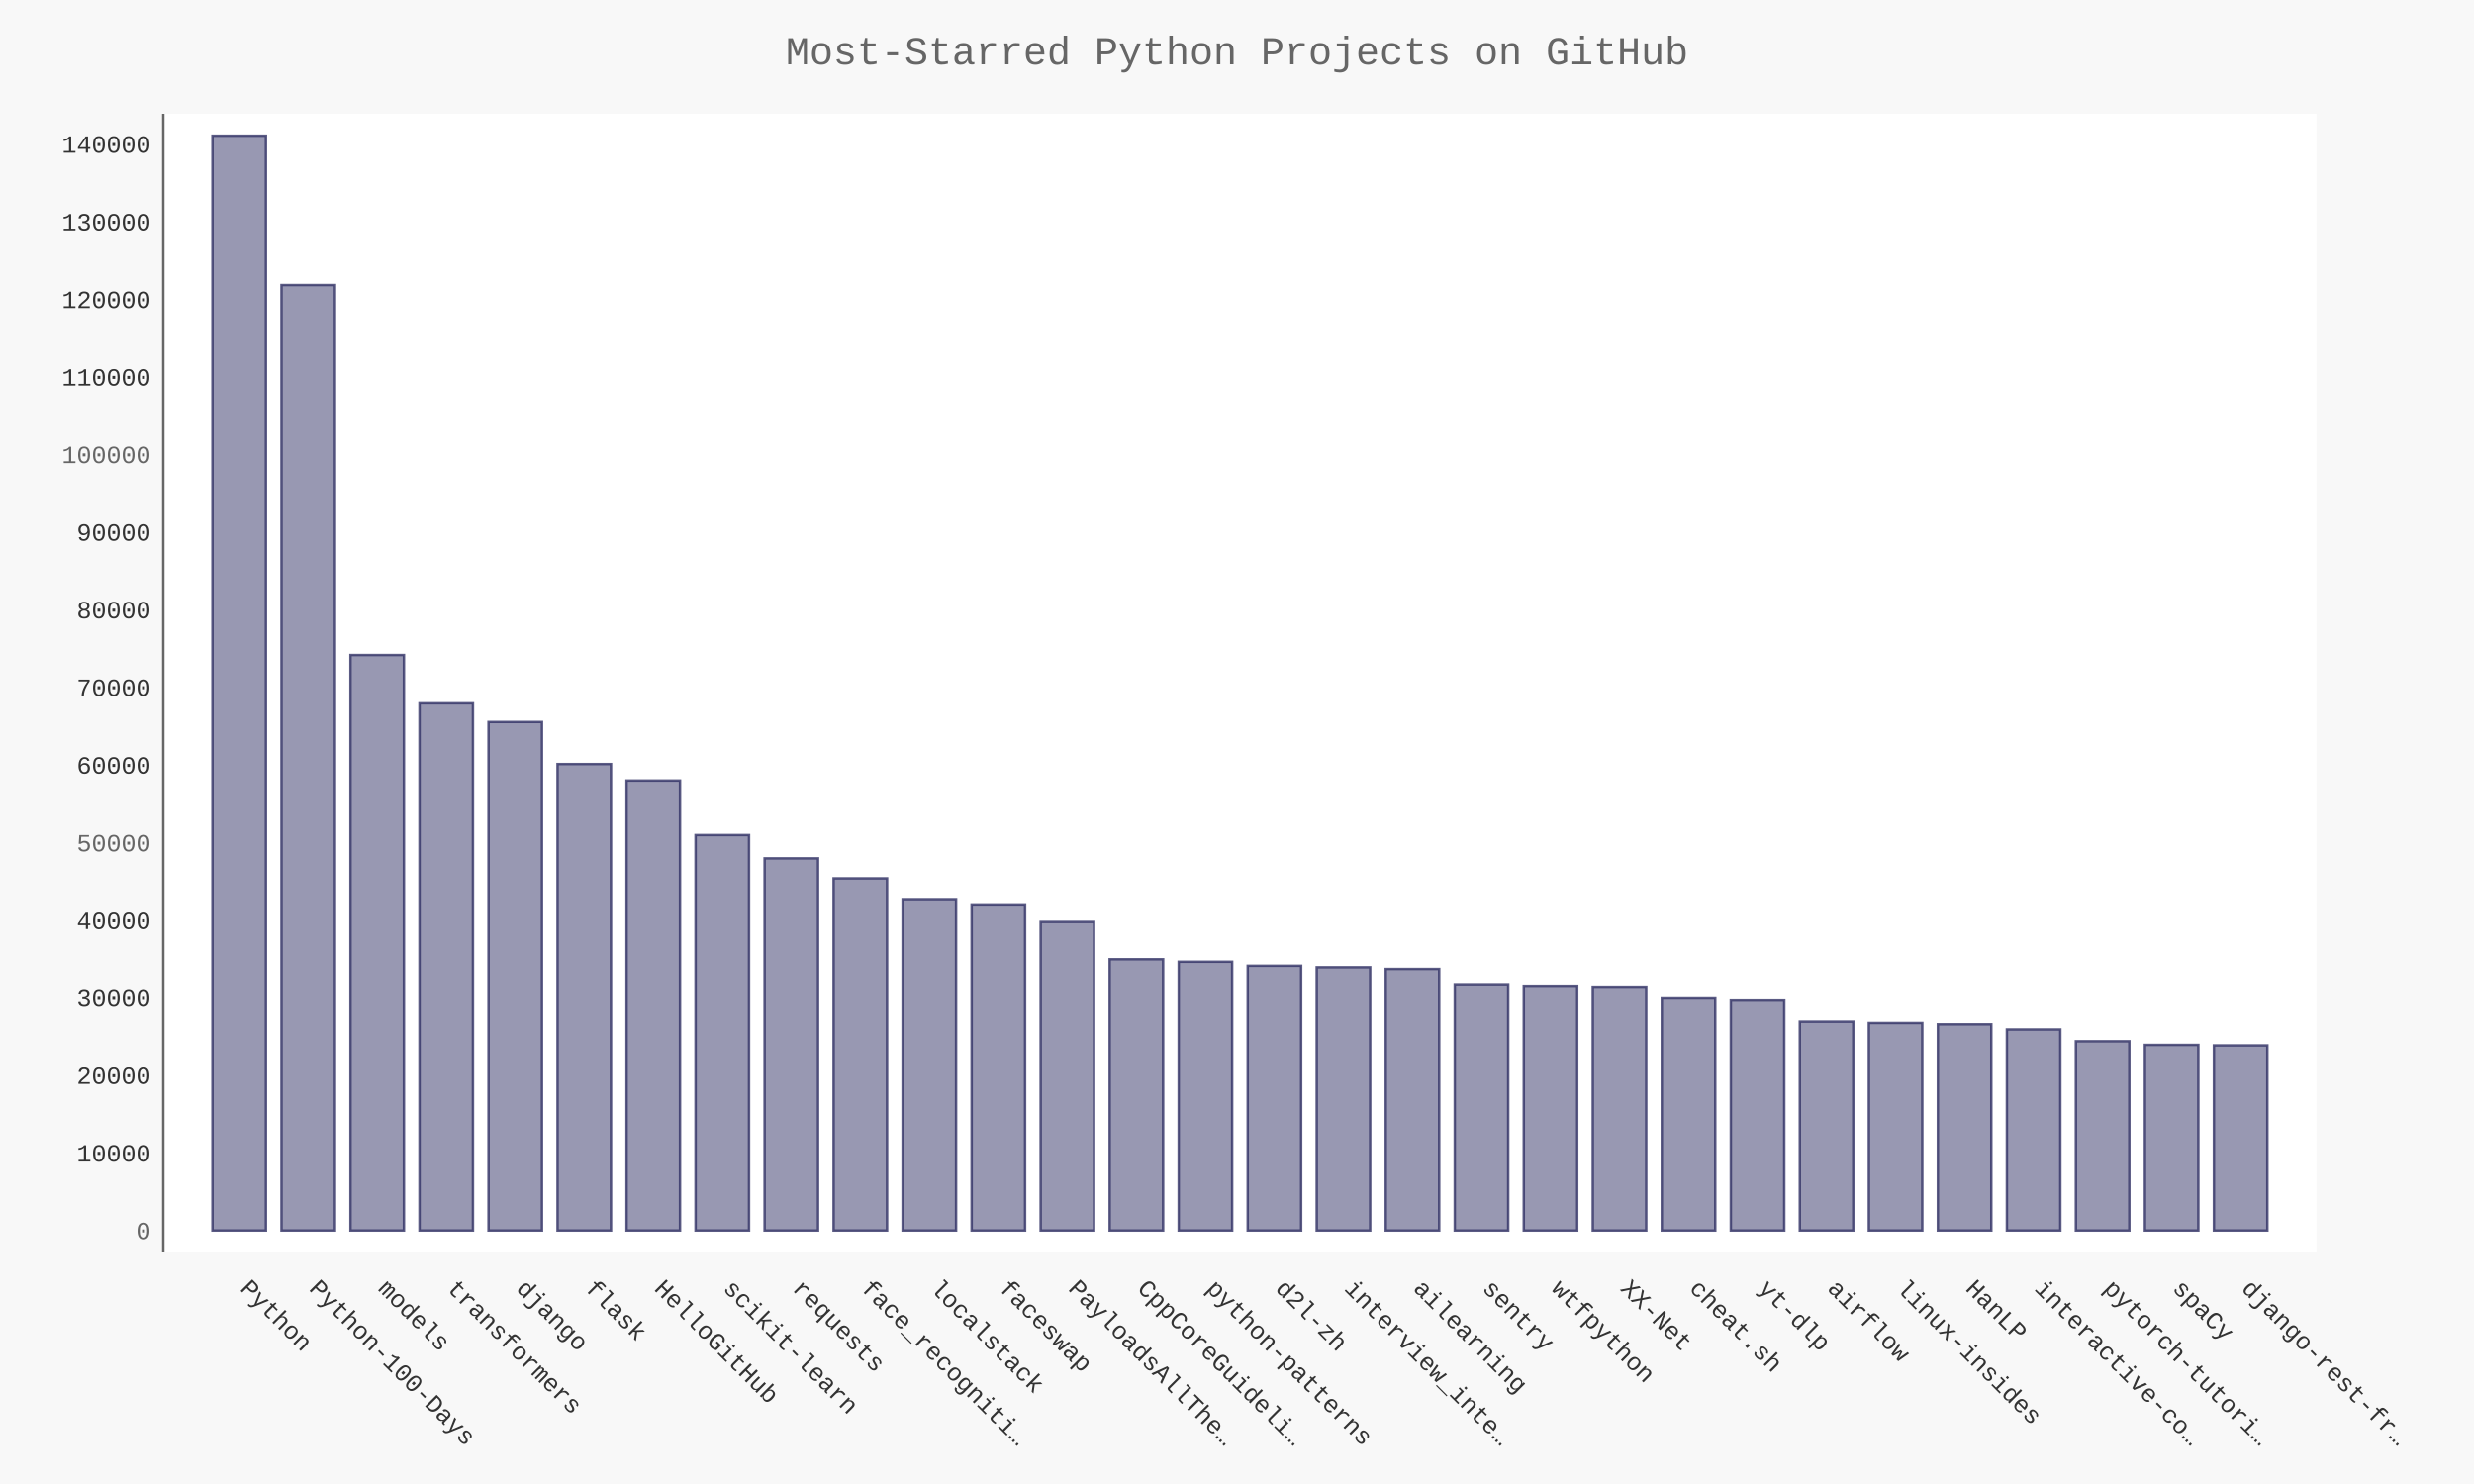
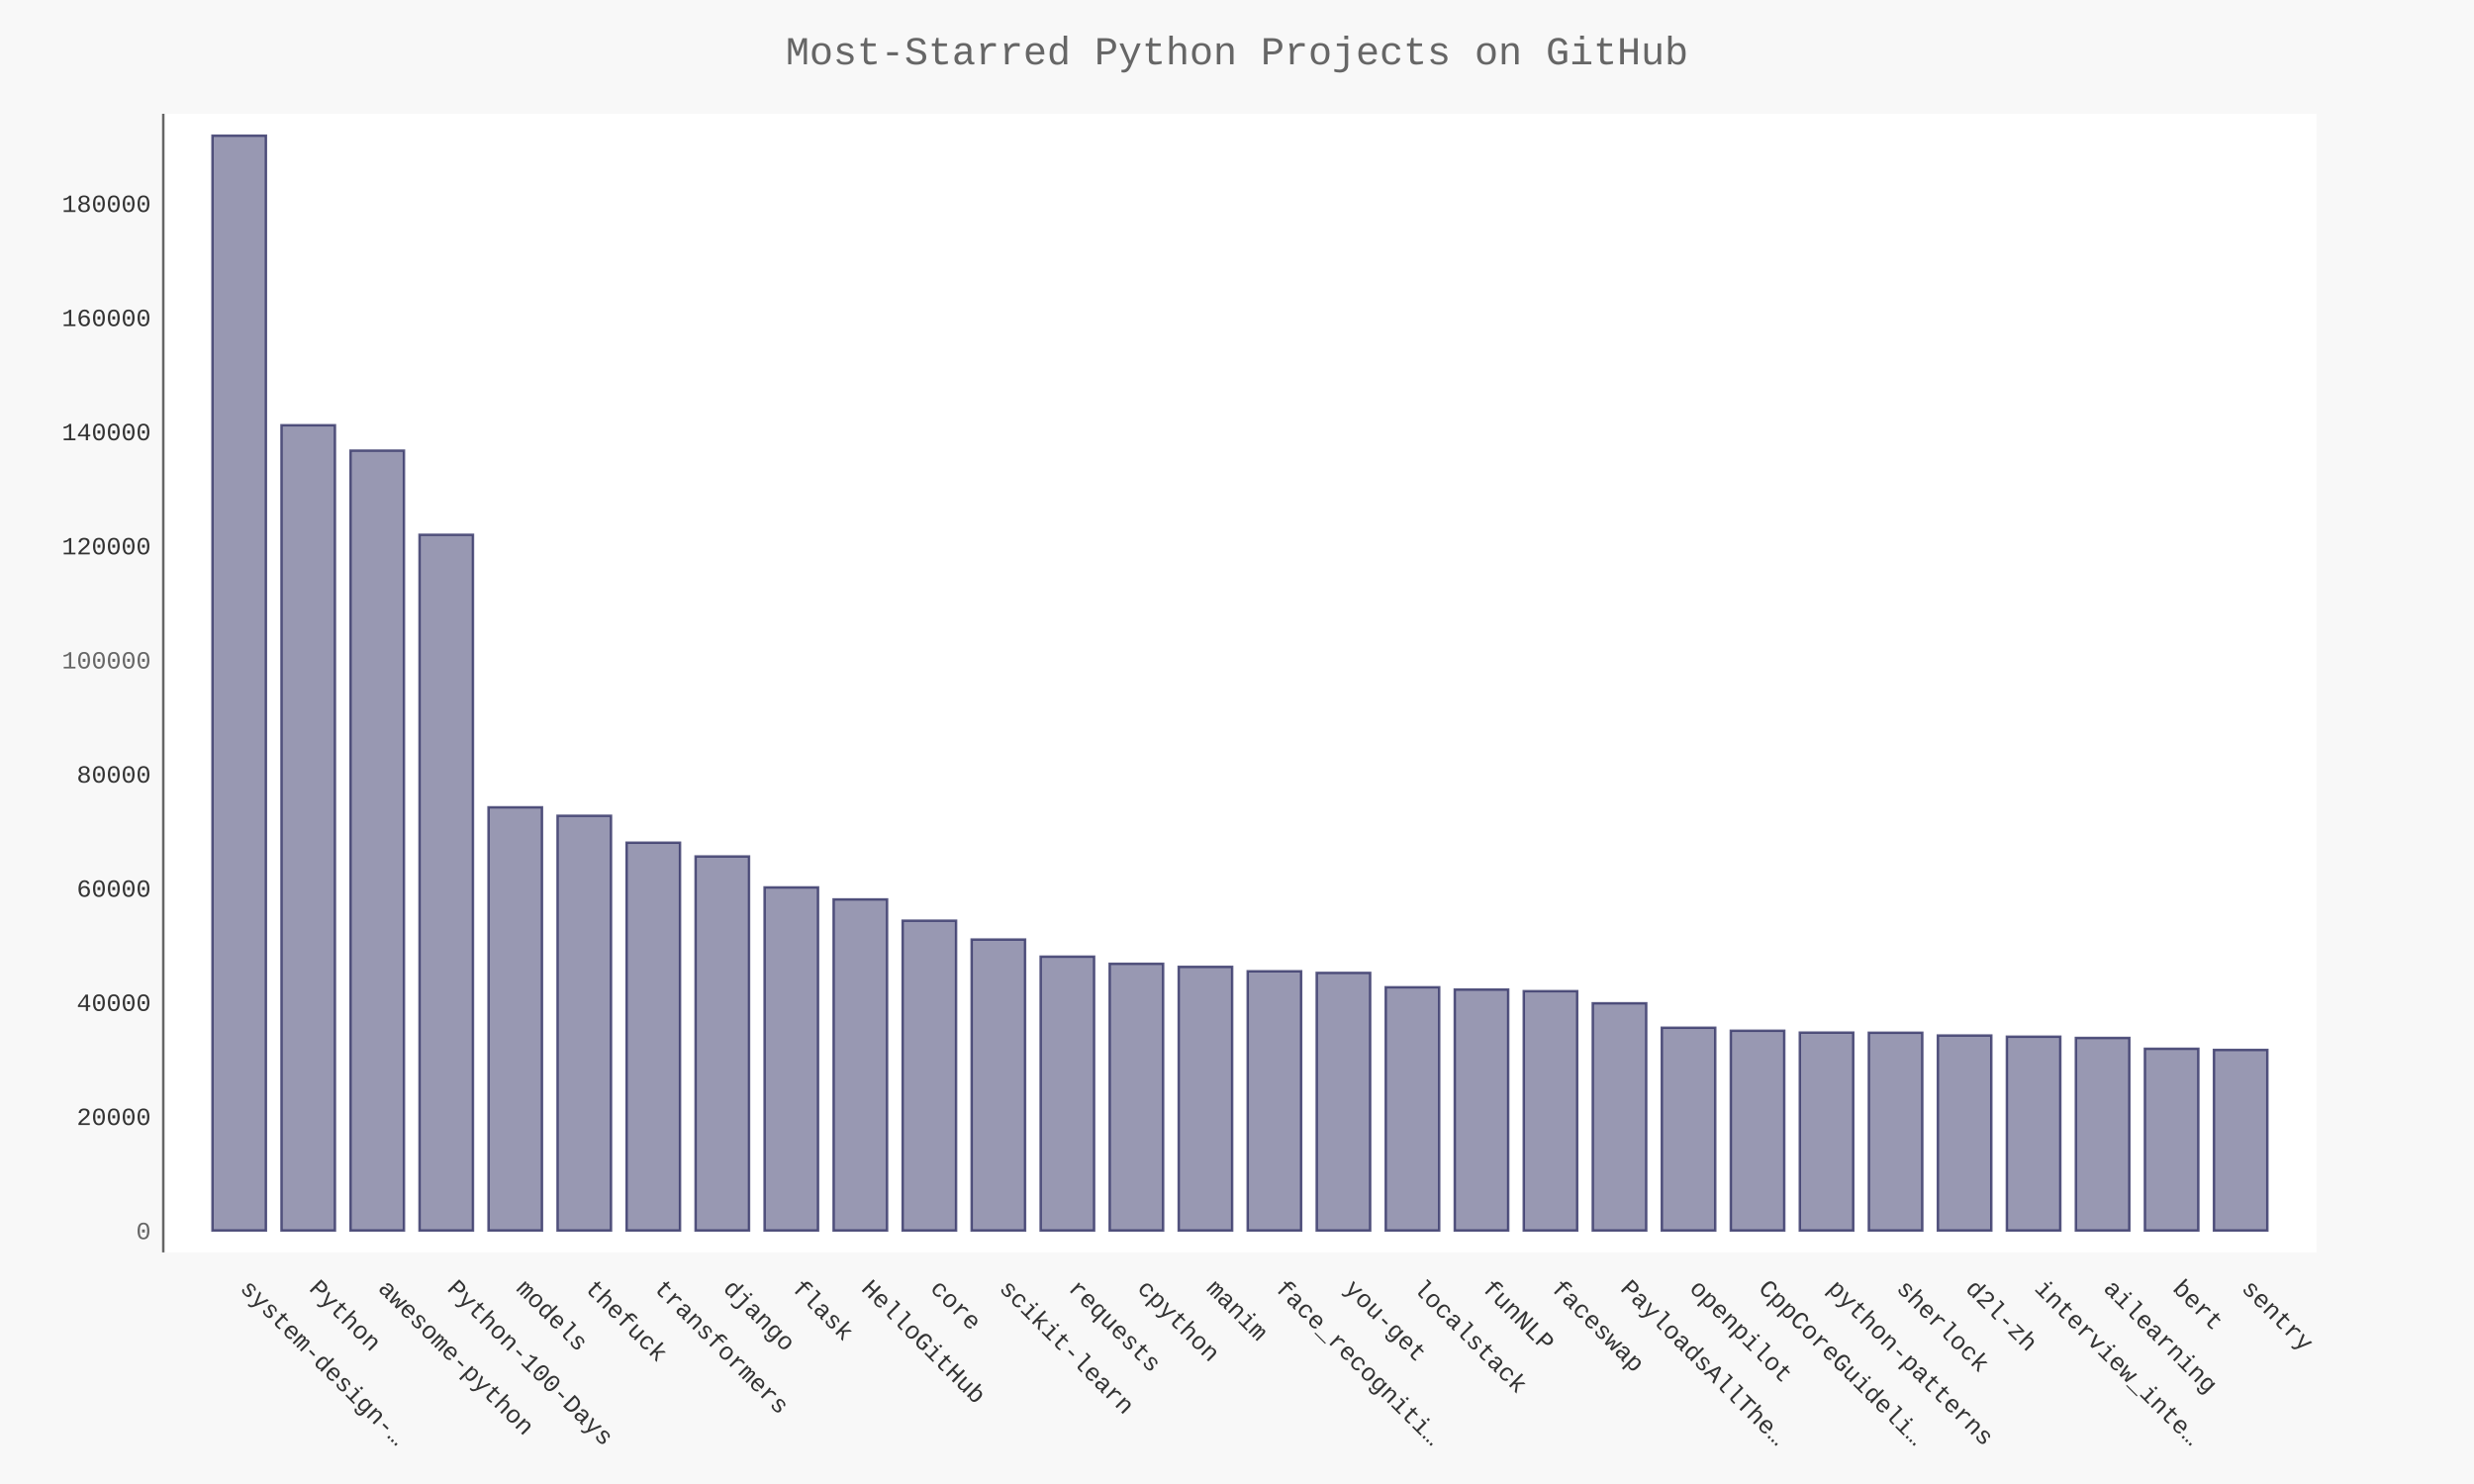
- <svg xmlns="http://www.w3.org/2000/svg" id="chart-df3d20e6-75e5-42ca-8690-c6c226098c66" class="pygal-chart" viewBox="0 0 1000 600">
+ <svg xmlns="http://www.w3.org/2000/svg" id="chart-db99e7b8-a200-479f-a208-d2db449f2775" class="pygal-chart" viewBox="0 0 1000 600">
  <defs>
-     <style type="text/css">#chart-df3d20e6-75e5-42ca-8690-c6c226098c66{-webkit-user-select:none;-webkit-font-smoothing:antialiased;font-family:Consolas,"Liberation Mono",Menlo,Courier,monospace}#chart-df3d20e6-75e5-42ca-8690-c6c226098c66 .title{font-family:Consolas,"Liberation Mono",Menlo,Courier,monospace;font-size:16px}#chart-df3d20e6-75e5-42ca-8690-c6c226098c66 .legends .legend text{font-family:Consolas,"Liberation Mono",Menlo,Courier,monospace;font-size:14px}#chart-df3d20e6-75e5-42ca-8690-c6c226098c66 .axis text{font-family:Consolas,"Liberation Mono",Menlo,Courier,monospace;font-size:10px}#chart-df3d20e6-75e5-42ca-8690-c6c226098c66 .axis text.major{font-family:Consolas,"Liberation Mono",Menlo,Courier,monospace;font-size:10px}#chart-df3d20e6-75e5-42ca-8690-c6c226098c66 .text-overlay text.value{font-family:Consolas,"Liberation Mono",Menlo,Courier,monospace;font-size:16px}#chart-df3d20e6-75e5-42ca-8690-c6c226098c66 .text-overlay text.label{font-family:Consolas,"Liberation Mono",Menlo,Courier,monospace;font-size:10px}#chart-df3d20e6-75e5-42ca-8690-c6c226098c66 .tooltip{font-family:Consolas,"Liberation Mono",Menlo,Courier,monospace;font-size:14px}#chart-df3d20e6-75e5-42ca-8690-c6c226098c66 text.no_data{font-family:Consolas,"Liberation Mono",Menlo,Courier,monospace;font-size:64px}
- #chart-df3d20e6-75e5-42ca-8690-c6c226098c66{background-color:#f8f8f8}#chart-df3d20e6-75e5-42ca-8690-c6c226098c66 path,#chart-df3d20e6-75e5-42ca-8690-c6c226098c66 line,#chart-df3d20e6-75e5-42ca-8690-c6c226098c66 rect,#chart-df3d20e6-75e5-42ca-8690-c6c226098c66 circle{-webkit-transition:250ms ease-in;-moz-transition:250ms ease-in;transition:250ms ease-in}#chart-df3d20e6-75e5-42ca-8690-c6c226098c66 .graph &gt; .background{fill:#f8f8f8}#chart-df3d20e6-75e5-42ca-8690-c6c226098c66 .plot &gt; .background{fill:#ffffff}#chart-df3d20e6-75e5-42ca-8690-c6c226098c66 .graph{fill:#333}#chart-df3d20e6-75e5-42ca-8690-c6c226098c66 text.no_data{fill:#666}#chart-df3d20e6-75e5-42ca-8690-c6c226098c66 .title{fill:#666}#chart-df3d20e6-75e5-42ca-8690-c6c226098c66 .legends .legend text{fill:#333}#chart-df3d20e6-75e5-42ca-8690-c6c226098c66 .legends .legend:hover text{fill:#666}#chart-df3d20e6-75e5-42ca-8690-c6c226098c66 .axis .line{stroke:#666}#chart-df3d20e6-75e5-42ca-8690-c6c226098c66 .axis .guide.line{stroke:rgba(0,0,0,0.5)}#chart-df3d20e6-75e5-42ca-8690-c6c226098c66 .axis .major.line{stroke:#333}#chart-df3d20e6-75e5-42ca-8690-c6c226098c66 .axis text.major{fill:#666}#chart-df3d20e6-75e5-42ca-8690-c6c226098c66 .axis.y .guides:hover .guide.line,#chart-df3d20e6-75e5-42ca-8690-c6c226098c66 .line-graph .axis.x .guides:hover .guide.line,#chart-df3d20e6-75e5-42ca-8690-c6c226098c66 .stackedline-graph .axis.x .guides:hover .guide.line,#chart-df3d20e6-75e5-42ca-8690-c6c226098c66 .xy-graph .axis.x .guides:hover .guide.line{stroke:#666}#chart-df3d20e6-75e5-42ca-8690-c6c226098c66 .axis .guides:hover text{fill:#666}#chart-df3d20e6-75e5-42ca-8690-c6c226098c66 .reactive{fill-opacity:.5;stroke-opacity:.8;stroke-width:1}#chart-df3d20e6-75e5-42ca-8690-c6c226098c66 .ci{stroke:#333}#chart-df3d20e6-75e5-42ca-8690-c6c226098c66 .reactive.active,#chart-df3d20e6-75e5-42ca-8690-c6c226098c66 .active .reactive{fill-opacity:.9;stroke-opacity:.9;stroke-width:4}#chart-df3d20e6-75e5-42ca-8690-c6c226098c66 .ci .reactive.active{stroke-width:1.5}#chart-df3d20e6-75e5-42ca-8690-c6c226098c66 .series text{fill:#666}#chart-df3d20e6-75e5-42ca-8690-c6c226098c66 .tooltip rect{fill:#ffffff;stroke:#666;-webkit-transition:opacity 250ms ease-in;-moz-transition:opacity 250ms ease-in;transition:opacity 250ms ease-in}#chart-df3d20e6-75e5-42ca-8690-c6c226098c66 .tooltip .label{fill:#333}#chart-df3d20e6-75e5-42ca-8690-c6c226098c66 .tooltip .label{fill:#333}#chart-df3d20e6-75e5-42ca-8690-c6c226098c66 .tooltip .legend{font-size:.8em;fill:rgba(0,0,0,0.5)}#chart-df3d20e6-75e5-42ca-8690-c6c226098c66 .tooltip .x_label{font-size:.6em;fill:#666}#chart-df3d20e6-75e5-42ca-8690-c6c226098c66 .tooltip .xlink{font-size:.5em;text-decoration:underline}#chart-df3d20e6-75e5-42ca-8690-c6c226098c66 .tooltip .value{font-size:1.5em}#chart-df3d20e6-75e5-42ca-8690-c6c226098c66 .bound{font-size:.5em}#chart-df3d20e6-75e5-42ca-8690-c6c226098c66 .max-value{font-size:.75em;fill:rgba(0,0,0,0.5)}#chart-df3d20e6-75e5-42ca-8690-c6c226098c66 .map-element{fill:#ffffff;stroke:rgba(0,0,0,0.5) !important}#chart-df3d20e6-75e5-42ca-8690-c6c226098c66 .map-element .reactive{fill-opacity:inherit;stroke-opacity:inherit}#chart-df3d20e6-75e5-42ca-8690-c6c226098c66 .color-0,#chart-df3d20e6-75e5-42ca-8690-c6c226098c66 .color-0 a:visited{stroke:#333366;fill:#333366}#chart-df3d20e6-75e5-42ca-8690-c6c226098c66 .text-overlay .color-0 text{fill:black}
- #chart-df3d20e6-75e5-42ca-8690-c6c226098c66 text.no_data{text-anchor:middle}#chart-df3d20e6-75e5-42ca-8690-c6c226098c66 .guide.line{fill:none}#chart-df3d20e6-75e5-42ca-8690-c6c226098c66 .centered{text-anchor:middle}#chart-df3d20e6-75e5-42ca-8690-c6c226098c66 .title{text-anchor:middle}#chart-df3d20e6-75e5-42ca-8690-c6c226098c66 .legends .legend text{fill-opacity:1}#chart-df3d20e6-75e5-42ca-8690-c6c226098c66 .axis.x text{text-anchor:middle}#chart-df3d20e6-75e5-42ca-8690-c6c226098c66 .axis.x:not(.web) text[transform]{text-anchor:start}#chart-df3d20e6-75e5-42ca-8690-c6c226098c66 .axis.x:not(.web) text[transform].backwards{text-anchor:end}#chart-df3d20e6-75e5-42ca-8690-c6c226098c66 .axis.y text{text-anchor:end}#chart-df3d20e6-75e5-42ca-8690-c6c226098c66 .axis.y text[transform].backwards{text-anchor:start}#chart-df3d20e6-75e5-42ca-8690-c6c226098c66 .axis.y2 text{text-anchor:start}#chart-df3d20e6-75e5-42ca-8690-c6c226098c66 .axis.y2 text[transform].backwards{text-anchor:end}#chart-df3d20e6-75e5-42ca-8690-c6c226098c66 .axis .guide.line{stroke-dasharray:4,4;stroke:black}#chart-df3d20e6-75e5-42ca-8690-c6c226098c66 .axis .major.guide.line{stroke-dasharray:6,6;stroke:black}#chart-df3d20e6-75e5-42ca-8690-c6c226098c66 .horizontal .axis.y .guide.line,#chart-df3d20e6-75e5-42ca-8690-c6c226098c66 .horizontal .axis.y2 .guide.line,#chart-df3d20e6-75e5-42ca-8690-c6c226098c66 .vertical .axis.x .guide.line{opacity:0}#chart-df3d20e6-75e5-42ca-8690-c6c226098c66 .horizontal .axis.always_show .guide.line,#chart-df3d20e6-75e5-42ca-8690-c6c226098c66 .vertical .axis.always_show .guide.line{opacity:1 !important}#chart-df3d20e6-75e5-42ca-8690-c6c226098c66 .axis.y .guides:hover .guide.line,#chart-df3d20e6-75e5-42ca-8690-c6c226098c66 .axis.y2 .guides:hover .guide.line,#chart-df3d20e6-75e5-42ca-8690-c6c226098c66 .axis.x .guides:hover .guide.line{opacity:1}#chart-df3d20e6-75e5-42ca-8690-c6c226098c66 .axis .guides:hover text{opacity:1}#chart-df3d20e6-75e5-42ca-8690-c6c226098c66 .nofill{fill:none}#chart-df3d20e6-75e5-42ca-8690-c6c226098c66 .subtle-fill{fill-opacity:.2}#chart-df3d20e6-75e5-42ca-8690-c6c226098c66 .dot{stroke-width:1px;fill-opacity:1;stroke-opacity:1}#chart-df3d20e6-75e5-42ca-8690-c6c226098c66 .dot.active{stroke-width:5px}#chart-df3d20e6-75e5-42ca-8690-c6c226098c66 .dot.negative{fill:transparent}#chart-df3d20e6-75e5-42ca-8690-c6c226098c66 text,#chart-df3d20e6-75e5-42ca-8690-c6c226098c66 tspan{stroke:none !important}#chart-df3d20e6-75e5-42ca-8690-c6c226098c66 .series text.active{opacity:1}#chart-df3d20e6-75e5-42ca-8690-c6c226098c66 .tooltip rect{fill-opacity:.95;stroke-width:.5}#chart-df3d20e6-75e5-42ca-8690-c6c226098c66 .tooltip text{fill-opacity:1}#chart-df3d20e6-75e5-42ca-8690-c6c226098c66 .showable{visibility:hidden}#chart-df3d20e6-75e5-42ca-8690-c6c226098c66 .showable.shown{visibility:visible}#chart-df3d20e6-75e5-42ca-8690-c6c226098c66 .gauge-background{fill:rgba(229,229,229,1);stroke:none}#chart-df3d20e6-75e5-42ca-8690-c6c226098c66 .bg-lines{stroke:#f8f8f8;stroke-width:2px}</style>
+     <style type="text/css">#chart-db99e7b8-a200-479f-a208-d2db449f2775{-webkit-user-select:none;-webkit-font-smoothing:antialiased;font-family:Consolas,"Liberation Mono",Menlo,Courier,monospace}#chart-db99e7b8-a200-479f-a208-d2db449f2775 .title{font-family:Consolas,"Liberation Mono",Menlo,Courier,monospace;font-size:16px}#chart-db99e7b8-a200-479f-a208-d2db449f2775 .legends .legend text{font-family:Consolas,"Liberation Mono",Menlo,Courier,monospace;font-size:14px}#chart-db99e7b8-a200-479f-a208-d2db449f2775 .axis text{font-family:Consolas,"Liberation Mono",Menlo,Courier,monospace;font-size:10px}#chart-db99e7b8-a200-479f-a208-d2db449f2775 .axis text.major{font-family:Consolas,"Liberation Mono",Menlo,Courier,monospace;font-size:10px}#chart-db99e7b8-a200-479f-a208-d2db449f2775 .text-overlay text.value{font-family:Consolas,"Liberation Mono",Menlo,Courier,monospace;font-size:16px}#chart-db99e7b8-a200-479f-a208-d2db449f2775 .text-overlay text.label{font-family:Consolas,"Liberation Mono",Menlo,Courier,monospace;font-size:10px}#chart-db99e7b8-a200-479f-a208-d2db449f2775 .tooltip{font-family:Consolas,"Liberation Mono",Menlo,Courier,monospace;font-size:14px}#chart-db99e7b8-a200-479f-a208-d2db449f2775 text.no_data{font-family:Consolas,"Liberation Mono",Menlo,Courier,monospace;font-size:64px}
+ #chart-db99e7b8-a200-479f-a208-d2db449f2775{background-color:#f8f8f8}#chart-db99e7b8-a200-479f-a208-d2db449f2775 path,#chart-db99e7b8-a200-479f-a208-d2db449f2775 line,#chart-db99e7b8-a200-479f-a208-d2db449f2775 rect,#chart-db99e7b8-a200-479f-a208-d2db449f2775 circle{-webkit-transition:250ms ease-in;-moz-transition:250ms ease-in;transition:250ms ease-in}#chart-db99e7b8-a200-479f-a208-d2db449f2775 .graph &gt; .background{fill:#f8f8f8}#chart-db99e7b8-a200-479f-a208-d2db449f2775 .plot &gt; .background{fill:#ffffff}#chart-db99e7b8-a200-479f-a208-d2db449f2775 .graph{fill:#333}#chart-db99e7b8-a200-479f-a208-d2db449f2775 text.no_data{fill:#666}#chart-db99e7b8-a200-479f-a208-d2db449f2775 .title{fill:#666}#chart-db99e7b8-a200-479f-a208-d2db449f2775 .legends .legend text{fill:#333}#chart-db99e7b8-a200-479f-a208-d2db449f2775 .legends .legend:hover text{fill:#666}#chart-db99e7b8-a200-479f-a208-d2db449f2775 .axis .line{stroke:#666}#chart-db99e7b8-a200-479f-a208-d2db449f2775 .axis .guide.line{stroke:rgba(0,0,0,0.5)}#chart-db99e7b8-a200-479f-a208-d2db449f2775 .axis .major.line{stroke:#333}#chart-db99e7b8-a200-479f-a208-d2db449f2775 .axis text.major{fill:#666}#chart-db99e7b8-a200-479f-a208-d2db449f2775 .axis.y .guides:hover .guide.line,#chart-db99e7b8-a200-479f-a208-d2db449f2775 .line-graph .axis.x .guides:hover .guide.line,#chart-db99e7b8-a200-479f-a208-d2db449f2775 .stackedline-graph .axis.x .guides:hover .guide.line,#chart-db99e7b8-a200-479f-a208-d2db449f2775 .xy-graph .axis.x .guides:hover .guide.line{stroke:#666}#chart-db99e7b8-a200-479f-a208-d2db449f2775 .axis .guides:hover text{fill:#666}#chart-db99e7b8-a200-479f-a208-d2db449f2775 .reactive{fill-opacity:.5;stroke-opacity:.8;stroke-width:1}#chart-db99e7b8-a200-479f-a208-d2db449f2775 .ci{stroke:#333}#chart-db99e7b8-a200-479f-a208-d2db449f2775 .reactive.active,#chart-db99e7b8-a200-479f-a208-d2db449f2775 .active .reactive{fill-opacity:.9;stroke-opacity:.9;stroke-width:4}#chart-db99e7b8-a200-479f-a208-d2db449f2775 .ci .reactive.active{stroke-width:1.5}#chart-db99e7b8-a200-479f-a208-d2db449f2775 .series text{fill:#666}#chart-db99e7b8-a200-479f-a208-d2db449f2775 .tooltip rect{fill:#ffffff;stroke:#666;-webkit-transition:opacity 250ms ease-in;-moz-transition:opacity 250ms ease-in;transition:opacity 250ms ease-in}#chart-db99e7b8-a200-479f-a208-d2db449f2775 .tooltip .label{fill:#333}#chart-db99e7b8-a200-479f-a208-d2db449f2775 .tooltip .label{fill:#333}#chart-db99e7b8-a200-479f-a208-d2db449f2775 .tooltip .legend{font-size:.8em;fill:rgba(0,0,0,0.5)}#chart-db99e7b8-a200-479f-a208-d2db449f2775 .tooltip .x_label{font-size:.6em;fill:#666}#chart-db99e7b8-a200-479f-a208-d2db449f2775 .tooltip .xlink{font-size:.5em;text-decoration:underline}#chart-db99e7b8-a200-479f-a208-d2db449f2775 .tooltip .value{font-size:1.5em}#chart-db99e7b8-a200-479f-a208-d2db449f2775 .bound{font-size:.5em}#chart-db99e7b8-a200-479f-a208-d2db449f2775 .max-value{font-size:.75em;fill:rgba(0,0,0,0.5)}#chart-db99e7b8-a200-479f-a208-d2db449f2775 .map-element{fill:#ffffff;stroke:rgba(0,0,0,0.5) !important}#chart-db99e7b8-a200-479f-a208-d2db449f2775 .map-element .reactive{fill-opacity:inherit;stroke-opacity:inherit}#chart-db99e7b8-a200-479f-a208-d2db449f2775 .color-0,#chart-db99e7b8-a200-479f-a208-d2db449f2775 .color-0 a:visited{stroke:#333366;fill:#333366}#chart-db99e7b8-a200-479f-a208-d2db449f2775 .text-overlay .color-0 text{fill:black}
+ #chart-db99e7b8-a200-479f-a208-d2db449f2775 text.no_data{text-anchor:middle}#chart-db99e7b8-a200-479f-a208-d2db449f2775 .guide.line{fill:none}#chart-db99e7b8-a200-479f-a208-d2db449f2775 .centered{text-anchor:middle}#chart-db99e7b8-a200-479f-a208-d2db449f2775 .title{text-anchor:middle}#chart-db99e7b8-a200-479f-a208-d2db449f2775 .legends .legend text{fill-opacity:1}#chart-db99e7b8-a200-479f-a208-d2db449f2775 .axis.x text{text-anchor:middle}#chart-db99e7b8-a200-479f-a208-d2db449f2775 .axis.x:not(.web) text[transform]{text-anchor:start}#chart-db99e7b8-a200-479f-a208-d2db449f2775 .axis.x:not(.web) text[transform].backwards{text-anchor:end}#chart-db99e7b8-a200-479f-a208-d2db449f2775 .axis.y text{text-anchor:end}#chart-db99e7b8-a200-479f-a208-d2db449f2775 .axis.y text[transform].backwards{text-anchor:start}#chart-db99e7b8-a200-479f-a208-d2db449f2775 .axis.y2 text{text-anchor:start}#chart-db99e7b8-a200-479f-a208-d2db449f2775 .axis.y2 text[transform].backwards{text-anchor:end}#chart-db99e7b8-a200-479f-a208-d2db449f2775 .axis .guide.line{stroke-dasharray:4,4;stroke:black}#chart-db99e7b8-a200-479f-a208-d2db449f2775 .axis .major.guide.line{stroke-dasharray:6,6;stroke:black}#chart-db99e7b8-a200-479f-a208-d2db449f2775 .horizontal .axis.y .guide.line,#chart-db99e7b8-a200-479f-a208-d2db449f2775 .horizontal .axis.y2 .guide.line,#chart-db99e7b8-a200-479f-a208-d2db449f2775 .vertical .axis.x .guide.line{opacity:0}#chart-db99e7b8-a200-479f-a208-d2db449f2775 .horizontal .axis.always_show .guide.line,#chart-db99e7b8-a200-479f-a208-d2db449f2775 .vertical .axis.always_show .guide.line{opacity:1 !important}#chart-db99e7b8-a200-479f-a208-d2db449f2775 .axis.y .guides:hover .guide.line,#chart-db99e7b8-a200-479f-a208-d2db449f2775 .axis.y2 .guides:hover .guide.line,#chart-db99e7b8-a200-479f-a208-d2db449f2775 .axis.x .guides:hover .guide.line{opacity:1}#chart-db99e7b8-a200-479f-a208-d2db449f2775 .axis .guides:hover text{opacity:1}#chart-db99e7b8-a200-479f-a208-d2db449f2775 .nofill{fill:none}#chart-db99e7b8-a200-479f-a208-d2db449f2775 .subtle-fill{fill-opacity:.2}#chart-db99e7b8-a200-479f-a208-d2db449f2775 .dot{stroke-width:1px;fill-opacity:1;stroke-opacity:1}#chart-db99e7b8-a200-479f-a208-d2db449f2775 .dot.active{stroke-width:5px}#chart-db99e7b8-a200-479f-a208-d2db449f2775 .dot.negative{fill:transparent}#chart-db99e7b8-a200-479f-a208-d2db449f2775 text,#chart-db99e7b8-a200-479f-a208-d2db449f2775 tspan{stroke:none !important}#chart-db99e7b8-a200-479f-a208-d2db449f2775 .series text.active{opacity:1}#chart-db99e7b8-a200-479f-a208-d2db449f2775 .tooltip rect{fill-opacity:.95;stroke-width:.5}#chart-db99e7b8-a200-479f-a208-d2db449f2775 .tooltip text{fill-opacity:1}#chart-db99e7b8-a200-479f-a208-d2db449f2775 .showable{visibility:hidden}#chart-db99e7b8-a200-479f-a208-d2db449f2775 .showable.shown{visibility:visible}#chart-db99e7b8-a200-479f-a208-d2db449f2775 .gauge-background{fill:rgba(229,229,229,1);stroke:none}#chart-db99e7b8-a200-479f-a208-d2db449f2775 .bg-lines{stroke:#f8f8f8;stroke-width:2px}</style>
  </defs>
  <g class="graph bar-graph vertical">
    <rect x="0" y="0" width="1000" height="600" class="background" />
    <g transform="translate(66, 46)" class="plot">
      <rect x="0" y="0" width="870.36" height="460.36" class="background" />
      <g class="axis y">
        <g class="guides">
          <text x="-5" y="455.007" class="major">0</text>
        </g>
        <g class="guides">
-           <text x="-5" y="423.631" class="">10000</text>
-         </g>
-         <g class="guides">
-           <text x="-5" y="392.256" class="">20000</text>
-         </g>
-         <g class="guides">
-           <text x="-5" y="360.88" class="">30000</text>
-         </g>
-         <g class="guides">
-           <text x="-5" y="329.504" class="">40000</text>
-         </g>
-         <g class="guides">
-           <text x="-5" y="298.128" class="major">50000</text>
-         </g>
-         <g class="guides">
-           <text x="-5" y="266.752" class="">60000</text>
-         </g>
-         <g class="guides">
-           <text x="-5" y="235.376" class="">70000</text>
-         </g>
-         <g class="guides">
-           <text x="-5" y="204" class="">80000</text>
-         </g>
-         <g class="guides">
-           <text x="-5" y="172.624" class="">90000</text>
-         </g>
-         <g class="guides">
-           <text x="-5" y="141.248" class="major">100000</text>
-         </g>
-         <g class="guides">
-           <text x="-5" y="109.872" class="">110000</text>
-         </g>
-         <g class="guides">
-           <text x="-5" y="78.497" class="">120000</text>
-         </g>
-         <g class="guides">
-           <text x="-5" y="47.121" class="">130000</text>
-         </g>
-         <g class="guides">
-           <text x="-5" y="15.745" class="">140000</text>
+           <text x="-5" y="408.862" class="">20000</text>
+         </g>
+         <g class="guides">
+           <text x="-5" y="362.716" class="">40000</text>
+         </g>
+         <g class="guides">
+           <text x="-5" y="316.57" class="">60000</text>
+         </g>
+         <g class="guides">
+           <text x="-5" y="270.425" class="">80000</text>
+         </g>
+         <g class="guides">
+           <text x="-5" y="224.279" class="major">100000</text>
+         </g>
+         <g class="guides">
+           <text x="-5" y="178.134" class="">120000</text>
+         </g>
+         <g class="guides">
+           <text x="-5" y="131.988" class="">140000</text>
+         </g>
+         <g class="guides">
+           <text x="-5" y="85.842" class="">160000</text>
+         </g>
+         <g class="guides">
+           <text x="-5" y="39.697" class="">180000</text>
        </g>
      </g>
      <g class="axis x">
        <path d="M0 0 v460.36" class="line" />
        <g class="guides">
          <path d="M30.686 0 v460.36" class="guide line" />
-           <text x="30.686" y="475.36" class="" transform="rotate(45 30.68578 475.3604)">Python</text>
+           <text x="30.686" y="475.36" class="" transform="rotate(45 30.68578 475.3604)">system-design-…</text>
        </g>
        <g class="guides">
          <path d="M58.582 0 v460.36" class="guide line" />
-           <text x="58.582" y="475.36" class="" transform="rotate(45 58.58195 475.3604)">Python-100-Days</text>
+           <text x="58.582" y="475.36" class="" transform="rotate(45 58.58195 475.3604)">Python</text>
        </g>
        <g class="guides">
          <path d="M86.478 0 v460.36" class="guide line" />
-           <text x="86.478" y="475.36" class="" transform="rotate(45 86.47812 475.3604)">models</text>
+           <text x="86.478" y="475.36" class="" transform="rotate(45 86.47812 475.3604)">awesome-python</text>
        </g>
        <g class="guides">
          <path d="M114.374 0 v460.36" class="guide line" />
-           <text x="114.374" y="475.36" class="" transform="rotate(45 114.3743 475.3604)">transformers</text>
+           <text x="114.374" y="475.36" class="" transform="rotate(45 114.3743 475.3604)">Python-100-Days</text>
        </g>
        <g class="guides">
          <path d="M142.27 0 v460.36" class="guide line" />
-           <text x="142.27" y="475.36" class="" transform="rotate(45 142.2704 475.3604)">django</text>
+           <text x="142.27" y="475.36" class="" transform="rotate(45 142.2704 475.3604)">models</text>
        </g>
        <g class="guides">
          <path d="M170.167 0 v460.36" class="guide line" />
-           <text x="170.167" y="475.36" class="" transform="rotate(45 170.1666 475.3604)">flask</text>
+           <text x="170.167" y="475.36" class="" transform="rotate(45 170.1666 475.3604)">thefuck</text>
        </g>
        <g class="guides">
          <path d="M198.063 0 v460.36" class="guide line" />
-           <text x="198.063" y="475.36" class="" transform="rotate(45 198.0628 475.3604)">HelloGitHub</text>
+           <text x="198.063" y="475.36" class="" transform="rotate(45 198.0628 475.3604)">transformers</text>
        </g>
        <g class="guides">
          <path d="M225.959 0 v460.36" class="guide line" />
-           <text x="225.959" y="475.36" class="" transform="rotate(45 225.9589 475.3604)">scikit-learn</text>
+           <text x="225.959" y="475.36" class="" transform="rotate(45 225.9589 475.3604)">django</text>
        </g>
        <g class="guides">
          <path d="M253.855 0 v460.36" class="guide line" />
-           <text x="253.855" y="475.36" class="" transform="rotate(45 253.8551 475.3604)">requests</text>
+           <text x="253.855" y="475.36" class="" transform="rotate(45 253.8551 475.3604)">flask</text>
        </g>
        <g class="guides">
          <path d="M281.751 0 v460.36" class="guide line" />
-           <text x="281.751" y="475.36" class="" transform="rotate(45 281.7513 475.3604)">face_recogniti…</text>
+           <text x="281.751" y="475.36" class="" transform="rotate(45 281.7513 475.3604)">HelloGitHub</text>
        </g>
        <g class="guides">
          <path d="M309.647 0 v460.36" class="guide line" />
-           <text x="309.647" y="475.36" class="" transform="rotate(45 309.6474 475.3604)">localstack</text>
+           <text x="309.647" y="475.36" class="" transform="rotate(45 309.6474 475.3604)">core</text>
        </g>
        <g class="guides">
          <path d="M337.544 0 v460.36" class="guide line" />
-           <text x="337.544" y="475.36" class="" transform="rotate(45 337.5436 475.3604)">faceswap</text>
+           <text x="337.544" y="475.36" class="" transform="rotate(45 337.5436 475.3604)">scikit-learn</text>
        </g>
        <g class="guides">
          <path d="M365.44 0 v460.36" class="guide line" />
-           <text x="365.44" y="475.36" class="" transform="rotate(45 365.4398 475.3604)">PayloadsAllThe…</text>
+           <text x="365.44" y="475.36" class="" transform="rotate(45 365.4398 475.3604)">requests</text>
        </g>
        <g class="guides">
          <path d="M393.336 0 v460.36" class="guide line" />
-           <text x="393.336" y="475.36" class="" transform="rotate(45 393.3359 475.3604)">CppCoreGuideli…</text>
+           <text x="393.336" y="475.36" class="" transform="rotate(45 393.3359 475.3604)">cpython</text>
        </g>
        <g class="guides">
          <path d="M421.232 0 v460.36" class="guide line" />
-           <text x="421.232" y="475.36" class="" transform="rotate(45 421.2321 475.3604)">python-patterns</text>
+           <text x="421.232" y="475.36" class="" transform="rotate(45 421.2321 475.3604)">manim</text>
        </g>
        <g class="guides">
          <path d="M449.128 0 v460.36" class="guide line" />
-           <text x="449.128" y="475.36" class="" transform="rotate(45 449.1283 475.3604)">d2l-zh</text>
+           <text x="449.128" y="475.36" class="" transform="rotate(45 449.1283 475.3604)">face_recogniti…</text>
        </g>
        <g class="guides">
          <path d="M477.024 0 v460.36" class="guide line" />
-           <text x="477.024" y="475.36" class="" transform="rotate(45 477.0244 475.3604)">interview_inte…</text>
+           <text x="477.024" y="475.36" class="" transform="rotate(45 477.0244 475.3604)">you-get</text>
        </g>
        <g class="guides">
          <path d="M504.921 0 v460.36" class="guide line" />
-           <text x="504.921" y="475.36" class="" transform="rotate(45 504.9206 475.3604)">ailearning</text>
+           <text x="504.921" y="475.36" class="" transform="rotate(45 504.9206 475.3604)">localstack</text>
        </g>
        <g class="guides">
          <path d="M532.817 0 v460.36" class="guide line" />
-           <text x="532.817" y="475.36" class="" transform="rotate(45 532.8168 475.3604)">sentry</text>
+           <text x="532.817" y="475.36" class="" transform="rotate(45 532.8168 475.3604)">funNLP</text>
        </g>
        <g class="guides">
          <path d="M560.713 0 v460.36" class="guide line" />
-           <text x="560.713" y="475.36" class="" transform="rotate(45 560.7129 475.3604)">wtfpython</text>
+           <text x="560.713" y="475.36" class="" transform="rotate(45 560.7129 475.3604)">faceswap</text>
        </g>
        <g class="guides">
          <path d="M588.609 0 v460.36" class="guide line" />
-           <text x="588.609" y="475.36" class="" transform="rotate(45 588.6091 475.3604)">XX-Net</text>
+           <text x="588.609" y="475.36" class="" transform="rotate(45 588.6091 475.3604)">PayloadsAllThe…</text>
        </g>
        <g class="guides">
          <path d="M616.505 0 v460.36" class="guide line" />
-           <text x="616.505" y="475.36" class="" transform="rotate(45 616.5053 475.3604)">cheat.sh</text>
+           <text x="616.505" y="475.36" class="" transform="rotate(45 616.5053 475.3604)">openpilot</text>
        </g>
        <g class="guides">
          <path d="M644.401 0 v460.36" class="guide line" />
-           <text x="644.401" y="475.36" class="" transform="rotate(45 644.4014 475.3604)">yt-dlp</text>
+           <text x="644.401" y="475.36" class="" transform="rotate(45 644.4014 475.3604)">CppCoreGuideli…</text>
        </g>
        <g class="guides">
          <path d="M672.298 0 v460.36" class="guide line" />
-           <text x="672.298" y="475.36" class="" transform="rotate(45 672.2976 475.3604)">airflow</text>
+           <text x="672.298" y="475.36" class="" transform="rotate(45 672.2976 475.3604)">python-patterns</text>
        </g>
        <g class="guides">
          <path d="M700.194 0 v460.36" class="guide line" />
-           <text x="700.194" y="475.36" class="" transform="rotate(45 700.1938 475.3604)">linux-insides</text>
+           <text x="700.194" y="475.36" class="" transform="rotate(45 700.1938 475.3604)">sherlock</text>
        </g>
        <g class="guides">
          <path d="M728.09 0 v460.36" class="guide line" />
-           <text x="728.09" y="475.36" class="" transform="rotate(45 728.0899 475.3604)">HanLP</text>
+           <text x="728.09" y="475.36" class="" transform="rotate(45 728.0899 475.3604)">d2l-zh</text>
        </g>
        <g class="guides">
          <path d="M755.986 0 v460.36" class="guide line" />
-           <text x="755.986" y="475.36" class="" transform="rotate(45 755.9861 475.3604)">interactive-co…</text>
+           <text x="755.986" y="475.36" class="" transform="rotate(45 755.9861 475.3604)">interview_inte…</text>
        </g>
        <g class="guides">
          <path d="M783.882 0 v460.36" class="guide line" />
-           <text x="783.882" y="475.36" class="" transform="rotate(45 783.8823 475.3604)">pytorch-tutori…</text>
+           <text x="783.882" y="475.36" class="" transform="rotate(45 783.8823 475.3604)">ailearning</text>
        </g>
        <g class="guides">
          <path d="M811.778 0 v460.36" class="guide line" />
-           <text x="811.778" y="475.36" class="" transform="rotate(45 811.7784 475.3604)">spaCy</text>
+           <text x="811.778" y="475.36" class="" transform="rotate(45 811.7784 475.3604)">bert</text>
        </g>
        <g class="guides">
          <path d="M839.675 0 v460.36" class="guide line" />
-           <text x="839.675" y="475.36" class="" transform="rotate(45 839.6746 475.3604)">django-rest-fr…</text>
+           <text x="839.675" y="475.36" class="" transform="rotate(45 839.6746 475.3604)">sentry</text>
        </g>
      </g>
      <g class="series serie-0 color-0">
        <g class="bars">
          <g class="bar">
            <rect x="19.884" y="8.853" rx="0" ry="0" width="21.603" height="442.654" class="rect reactive tooltip-trigger" />
          </g>
          <g class="bar">
-             <rect x="47.781" y="69.214" rx="0" ry="0" width="21.603" height="382.293" class="rect reactive tooltip-trigger" />
-           </g>
-           <g class="bar">
-             <rect x="75.677" y="218.833" rx="0" ry="0" width="21.603" height="232.674" class="rect reactive tooltip-trigger" />
-           </g>
-           <g class="bar">
-             <rect x="103.573" y="238.358" rx="0" ry="0" width="21.603" height="213.149" class="rect reactive tooltip-trigger" />
-           </g>
-           <g class="bar">
-             <rect x="131.469" y="245.907" rx="0" ry="0" width="21.603" height="205.6" class="rect reactive tooltip-trigger" />
-           </g>
-           <g class="bar">
-             <rect x="159.365" y="262.879" rx="0" ry="0" width="21.603" height="188.629" class="rect reactive tooltip-trigger" />
-           </g>
-           <g class="bar">
-             <rect x="187.261" y="269.533" rx="0" ry="0" width="21.603" height="181.974" class="rect reactive tooltip-trigger" />
-           </g>
-           <g class="bar">
-             <rect x="215.158" y="291.556" rx="0" ry="0" width="21.603" height="159.951" class="rect reactive tooltip-trigger" />
-           </g>
-           <g class="bar">
-             <rect x="243.054" y="300.947" rx="0" ry="0" width="21.603" height="150.56" class="rect reactive tooltip-trigger" />
-           </g>
-           <g class="bar">
-             <rect x="270.95" y="309.017" rx="0" ry="0" width="21.603" height="142.49" class="rect reactive tooltip-trigger" />
-           </g>
-           <g class="bar">
-             <rect x="298.846" y="317.811" rx="0" ry="0" width="21.603" height="133.696" class="rect reactive tooltip-trigger" />
-           </g>
-           <g class="bar">
-             <rect x="326.742" y="319.939" rx="0" ry="0" width="21.603" height="131.569" class="rect reactive tooltip-trigger" />
-           </g>
-           <g class="bar">
-             <rect x="354.638" y="326.638" rx="0" ry="0" width="21.603" height="124.87" class="rect reactive tooltip-trigger" />
-           </g>
-           <g class="bar">
-             <rect x="382.535" y="341.717" rx="0" ry="0" width="21.603" height="109.791" class="rect reactive tooltip-trigger" />
-           </g>
-           <g class="bar">
-             <rect x="410.431" y="342.721" rx="0" ry="0" width="21.603" height="108.786" class="rect reactive tooltip-trigger" />
-           </g>
-           <g class="bar">
-             <rect x="438.327" y="344.346" rx="0" ry="0" width="21.603" height="107.161" class="rect reactive tooltip-trigger" />
-           </g>
-           <g class="bar">
-             <rect x="466.223" y="344.952" rx="0" ry="0" width="21.603" height="106.556" class="rect reactive tooltip-trigger" />
-           </g>
-           <g class="bar">
-             <rect x="494.119" y="345.639" rx="0" ry="0" width="21.603" height="105.869" class="rect reactive tooltip-trigger" />
-           </g>
-           <g class="bar">
-             <rect x="522.015" y="352.247" rx="0" ry="0" width="21.603" height="99.261" class="rect reactive tooltip-trigger" />
-           </g>
-           <g class="bar">
-             <rect x="549.912" y="352.865" rx="0" ry="0" width="21.603" height="98.643" class="rect reactive tooltip-trigger" />
-           </g>
-           <g class="bar">
-             <rect x="577.808" y="353.247" rx="0" ry="0" width="21.603" height="98.26" class="rect reactive tooltip-trigger" />
-           </g>
-           <g class="bar">
-             <rect x="605.704" y="357.609" rx="0" ry="0" width="21.603" height="93.899" class="rect reactive tooltip-trigger" />
-           </g>
-           <g class="bar">
-             <rect x="633.6" y="358.468" rx="0" ry="0" width="21.603" height="93.039" class="rect reactive tooltip-trigger" />
-           </g>
-           <g class="bar">
-             <rect x="661.496" y="367.04" rx="0" ry="0" width="21.603" height="84.467" class="rect reactive tooltip-trigger" />
-           </g>
-           <g class="bar">
-             <rect x="689.392" y="367.589" rx="0" ry="0" width="21.603" height="83.918" class="rect reactive tooltip-trigger" />
-           </g>
-           <g class="bar">
-             <rect x="717.289" y="368.116" rx="0" ry="0" width="21.603" height="83.391" class="rect reactive tooltip-trigger" />
-           </g>
-           <g class="bar">
-             <rect x="745.185" y="370.203" rx="0" ry="0" width="21.603" height="81.304" class="rect reactive tooltip-trigger" />
-           </g>
-           <g class="bar">
-             <rect x="773.081" y="374.963" rx="0" ry="0" width="21.603" height="76.545" class="rect reactive tooltip-trigger" />
-           </g>
-           <g class="bar">
-             <rect x="800.977" y="376.428" rx="0" ry="0" width="21.603" height="75.079" class="rect reactive tooltip-trigger" />
-           </g>
-           <g class="bar">
-             <rect x="828.873" y="376.635" rx="0" ry="0" width="21.603" height="74.872" class="rect reactive tooltip-trigger" />
+             <rect x="47.781" y="125.929" rx="0" ry="0" width="21.603" height="325.578" class="rect reactive tooltip-trigger" />
+           </g>
+           <g class="bar">
+             <rect x="75.677" y="136.199" rx="0" ry="0" width="21.603" height="315.308" class="rect reactive tooltip-trigger" />
+           </g>
+           <g class="bar">
+             <rect x="103.573" y="170.227" rx="0" ry="0" width="21.603" height="281.281" class="rect reactive tooltip-trigger" />
+           </g>
+           <g class="bar">
+             <rect x="131.469" y="280.406" rx="0" ry="0" width="21.603" height="171.101" class="rect reactive tooltip-trigger" />
+           </g>
+           <g class="bar">
+             <rect x="159.365" y="283.833" rx="0" ry="0" width="21.603" height="167.675" class="rect reactive tooltip-trigger" />
+           </g>
+           <g class="bar">
+             <rect x="187.261" y="294.711" rx="0" ry="0" width="21.603" height="156.796" class="rect reactive tooltip-trigger" />
+           </g>
+           <g class="bar">
+             <rect x="215.158" y="300.277" rx="0" ry="0" width="21.603" height="151.231" class="rect reactive tooltip-trigger" />
+           </g>
+           <g class="bar">
+             <rect x="243.054" y="312.784" rx="0" ry="0" width="21.603" height="138.723" class="rect reactive tooltip-trigger" />
+           </g>
+           <g class="bar">
+             <rect x="270.95" y="317.639" rx="0" ry="0" width="21.603" height="133.868" class="rect reactive tooltip-trigger" />
+           </g>
+           <g class="bar">
+             <rect x="298.846" y="326.25" rx="0" ry="0" width="21.603" height="125.258" class="rect reactive tooltip-trigger" />
+           </g>
+           <g class="bar">
+             <rect x="326.742" y="333.868" rx="0" ry="0" width="21.603" height="117.639" class="rect reactive tooltip-trigger" />
+           </g>
+           <g class="bar">
+             <rect x="354.638" y="340.783" rx="0" ry="0" width="21.603" height="110.724" class="rect reactive tooltip-trigger" />
+           </g>
+           <g class="bar">
+             <rect x="382.535" y="343.67" rx="0" ry="0" width="21.603" height="107.838" class="rect reactive tooltip-trigger" />
+           </g>
+           <g class="bar">
+             <rect x="410.431" y="344.913" rx="0" ry="0" width="21.603" height="106.594" class="rect reactive tooltip-trigger" />
+           </g>
+           <g class="bar">
+             <rect x="438.327" y="346.701" rx="0" ry="0" width="21.603" height="104.806" class="rect reactive tooltip-trigger" />
+           </g>
+           <g class="bar">
+             <rect x="466.223" y="347.357" rx="0" ry="0" width="21.603" height="104.151" class="rect reactive tooltip-trigger" />
+           </g>
+           <g class="bar">
+             <rect x="494.119" y="353.162" rx="0" ry="0" width="21.603" height="98.346" class="rect reactive tooltip-trigger" />
+           </g>
+           <g class="bar">
+             <rect x="522.015" y="354.099" rx="0" ry="0" width="21.603" height="97.409" class="rect reactive tooltip-trigger" />
+           </g>
+           <g class="bar">
+             <rect x="549.912" y="354.74" rx="0" ry="0" width="21.603" height="96.767" class="rect reactive tooltip-trigger" />
+           </g>
+           <g class="bar">
+             <rect x="577.808" y="359.638" rx="0" ry="0" width="21.603" height="91.869" class="rect reactive tooltip-trigger" />
+           </g>
+           <g class="bar">
+             <rect x="605.704" y="369.525" rx="0" ry="0" width="21.603" height="81.982" class="rect reactive tooltip-trigger" />
+           </g>
+           <g class="bar">
+             <rect x="633.6" y="370.739" rx="0" ry="0" width="21.603" height="80.769" class="rect reactive tooltip-trigger" />
+           </g>
+           <g class="bar">
+             <rect x="661.496" y="371.495" rx="0" ry="0" width="21.603" height="80.012" class="rect reactive tooltip-trigger" />
+           </g>
+           <g class="bar">
+             <rect x="689.392" y="371.546" rx="0" ry="0" width="21.603" height="79.961" class="rect reactive tooltip-trigger" />
+           </g>
+           <g class="bar">
+             <rect x="717.289" y="372.67" rx="0" ry="0" width="21.603" height="78.837" class="rect reactive tooltip-trigger" />
+           </g>
+           <g class="bar">
+             <rect x="745.185" y="373.143" rx="0" ry="0" width="21.603" height="78.365" class="rect reactive tooltip-trigger" />
+           </g>
+           <g class="bar">
+             <rect x="773.081" y="373.643" rx="0" ry="0" width="21.603" height="77.864" class="rect reactive tooltip-trigger" />
+           </g>
+           <g class="bar">
+             <rect x="800.977" y="378.023" rx="0" ry="0" width="21.603" height="73.485" class="rect reactive tooltip-trigger" />
+           </g>
+           <g class="bar">
+             <rect x="828.873" y="378.496" rx="0" ry="0" width="21.603" height="73.012" class="rect reactive tooltip-trigger" />
          </g>
        </g>
      </g>
    </g>
    <g class="titles">
      <text x="500.0" y="26" class="title plot_title">Most-Starred Python Projects on GitHub</text>
    </g>
    <g transform="translate(66, 46)" class="plot overlay">
      <g class="series serie-0 color-0" />
    </g>
    <g transform="translate(66, 46)" class="plot text-overlay">
      <g class="series serie-0 color-0" />
    </g>
    <g transform="translate(66, 46)" class="plot tooltip-overlay">
      <g transform="translate(0 0)" style="opacity: 0" class="tooltip">
        <rect rx="0" ry="0" width="0" height="0" class="tooltip-box" />
        <g class="text" />
      </g>
    </g>
  </g>
</svg>
